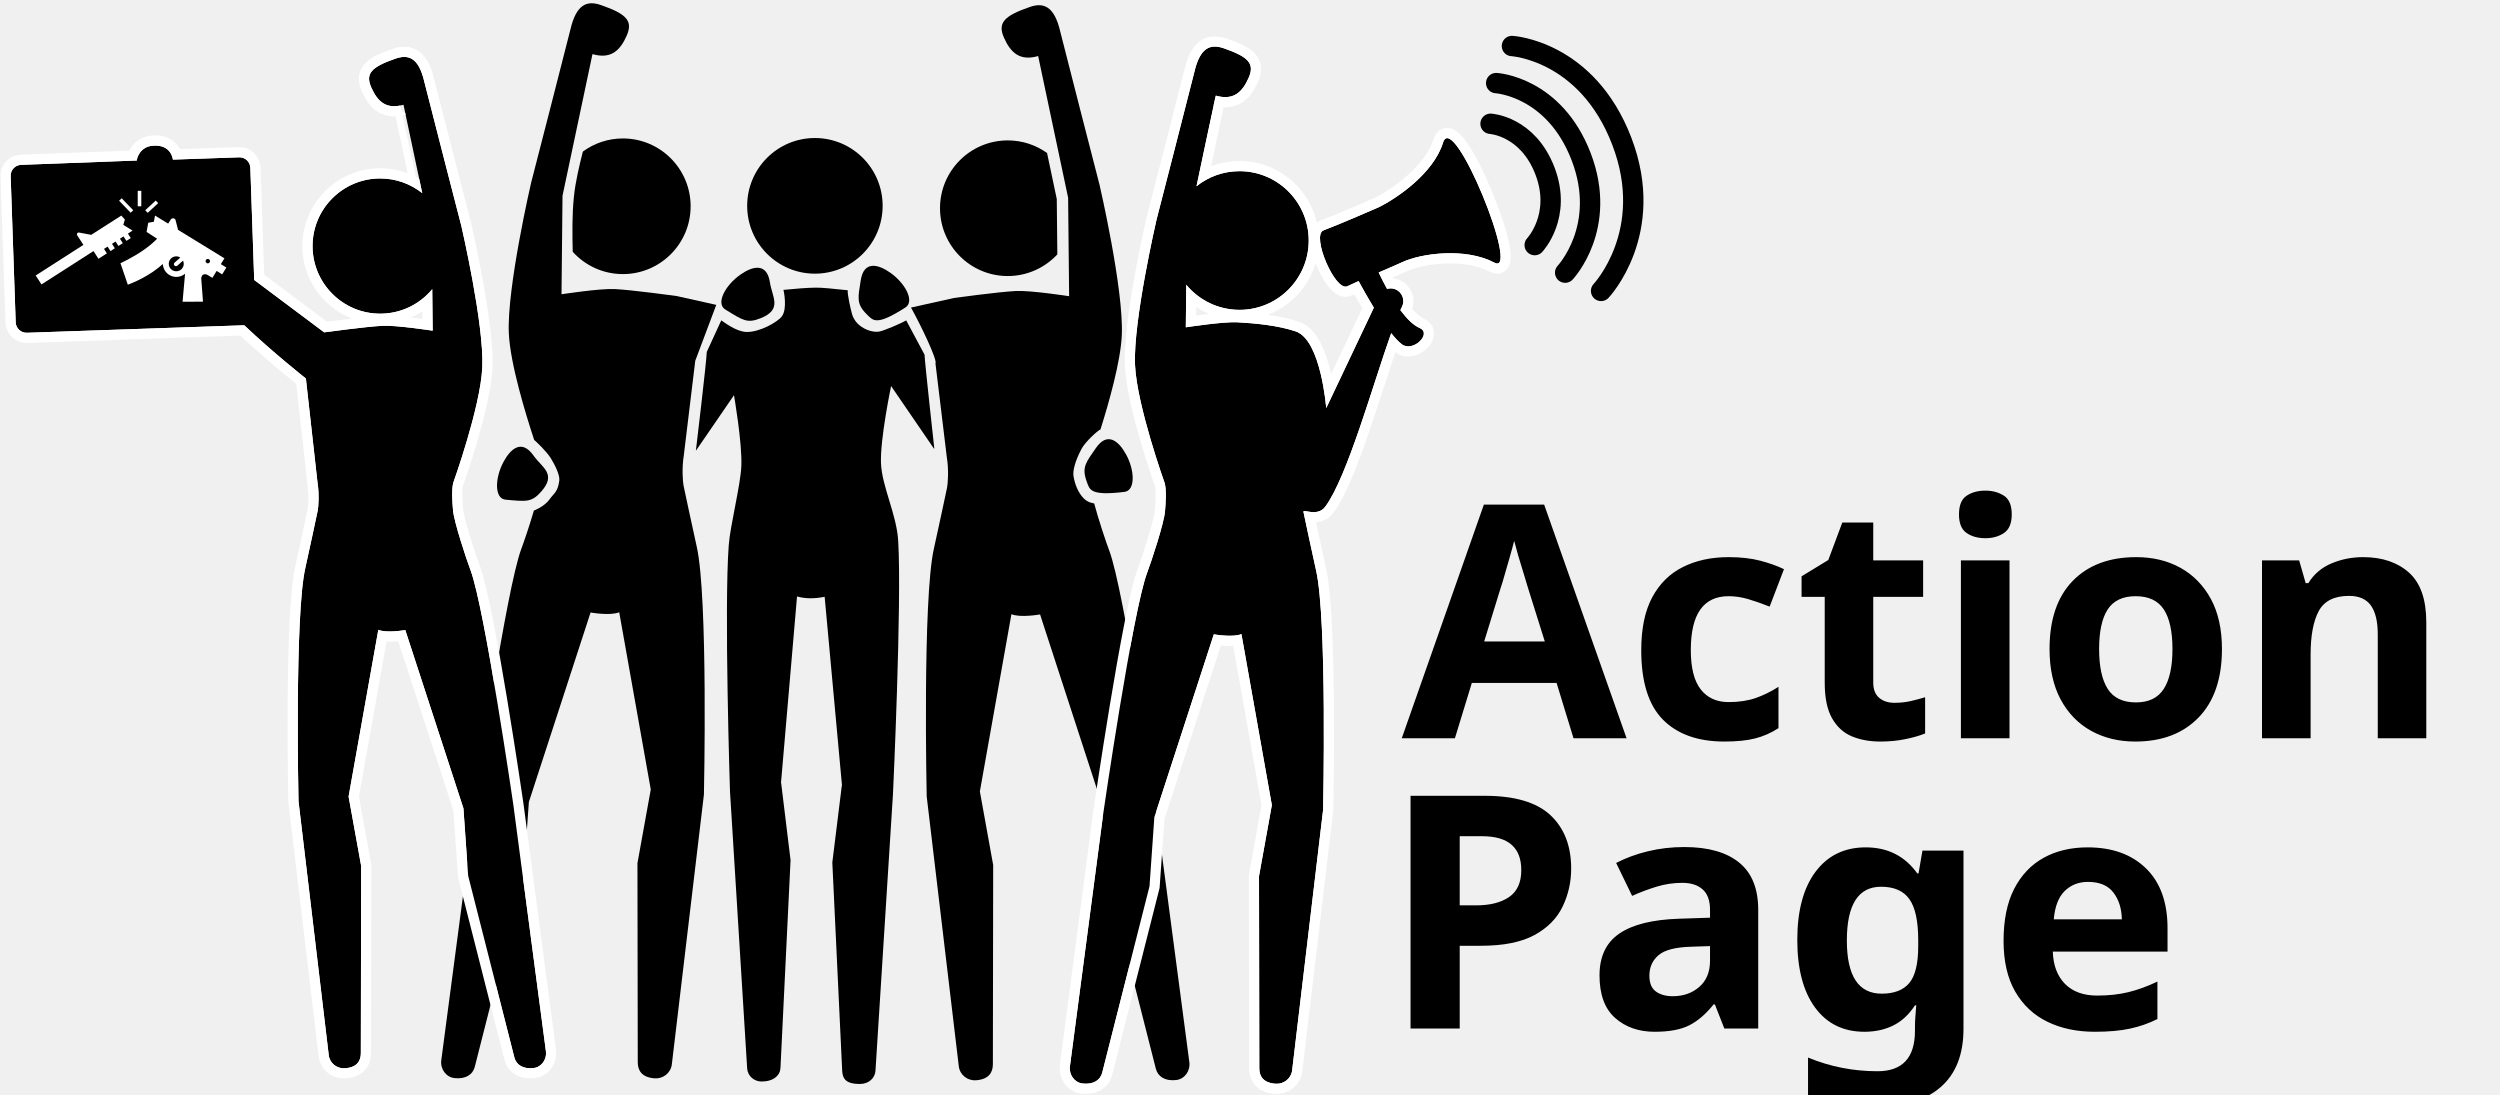
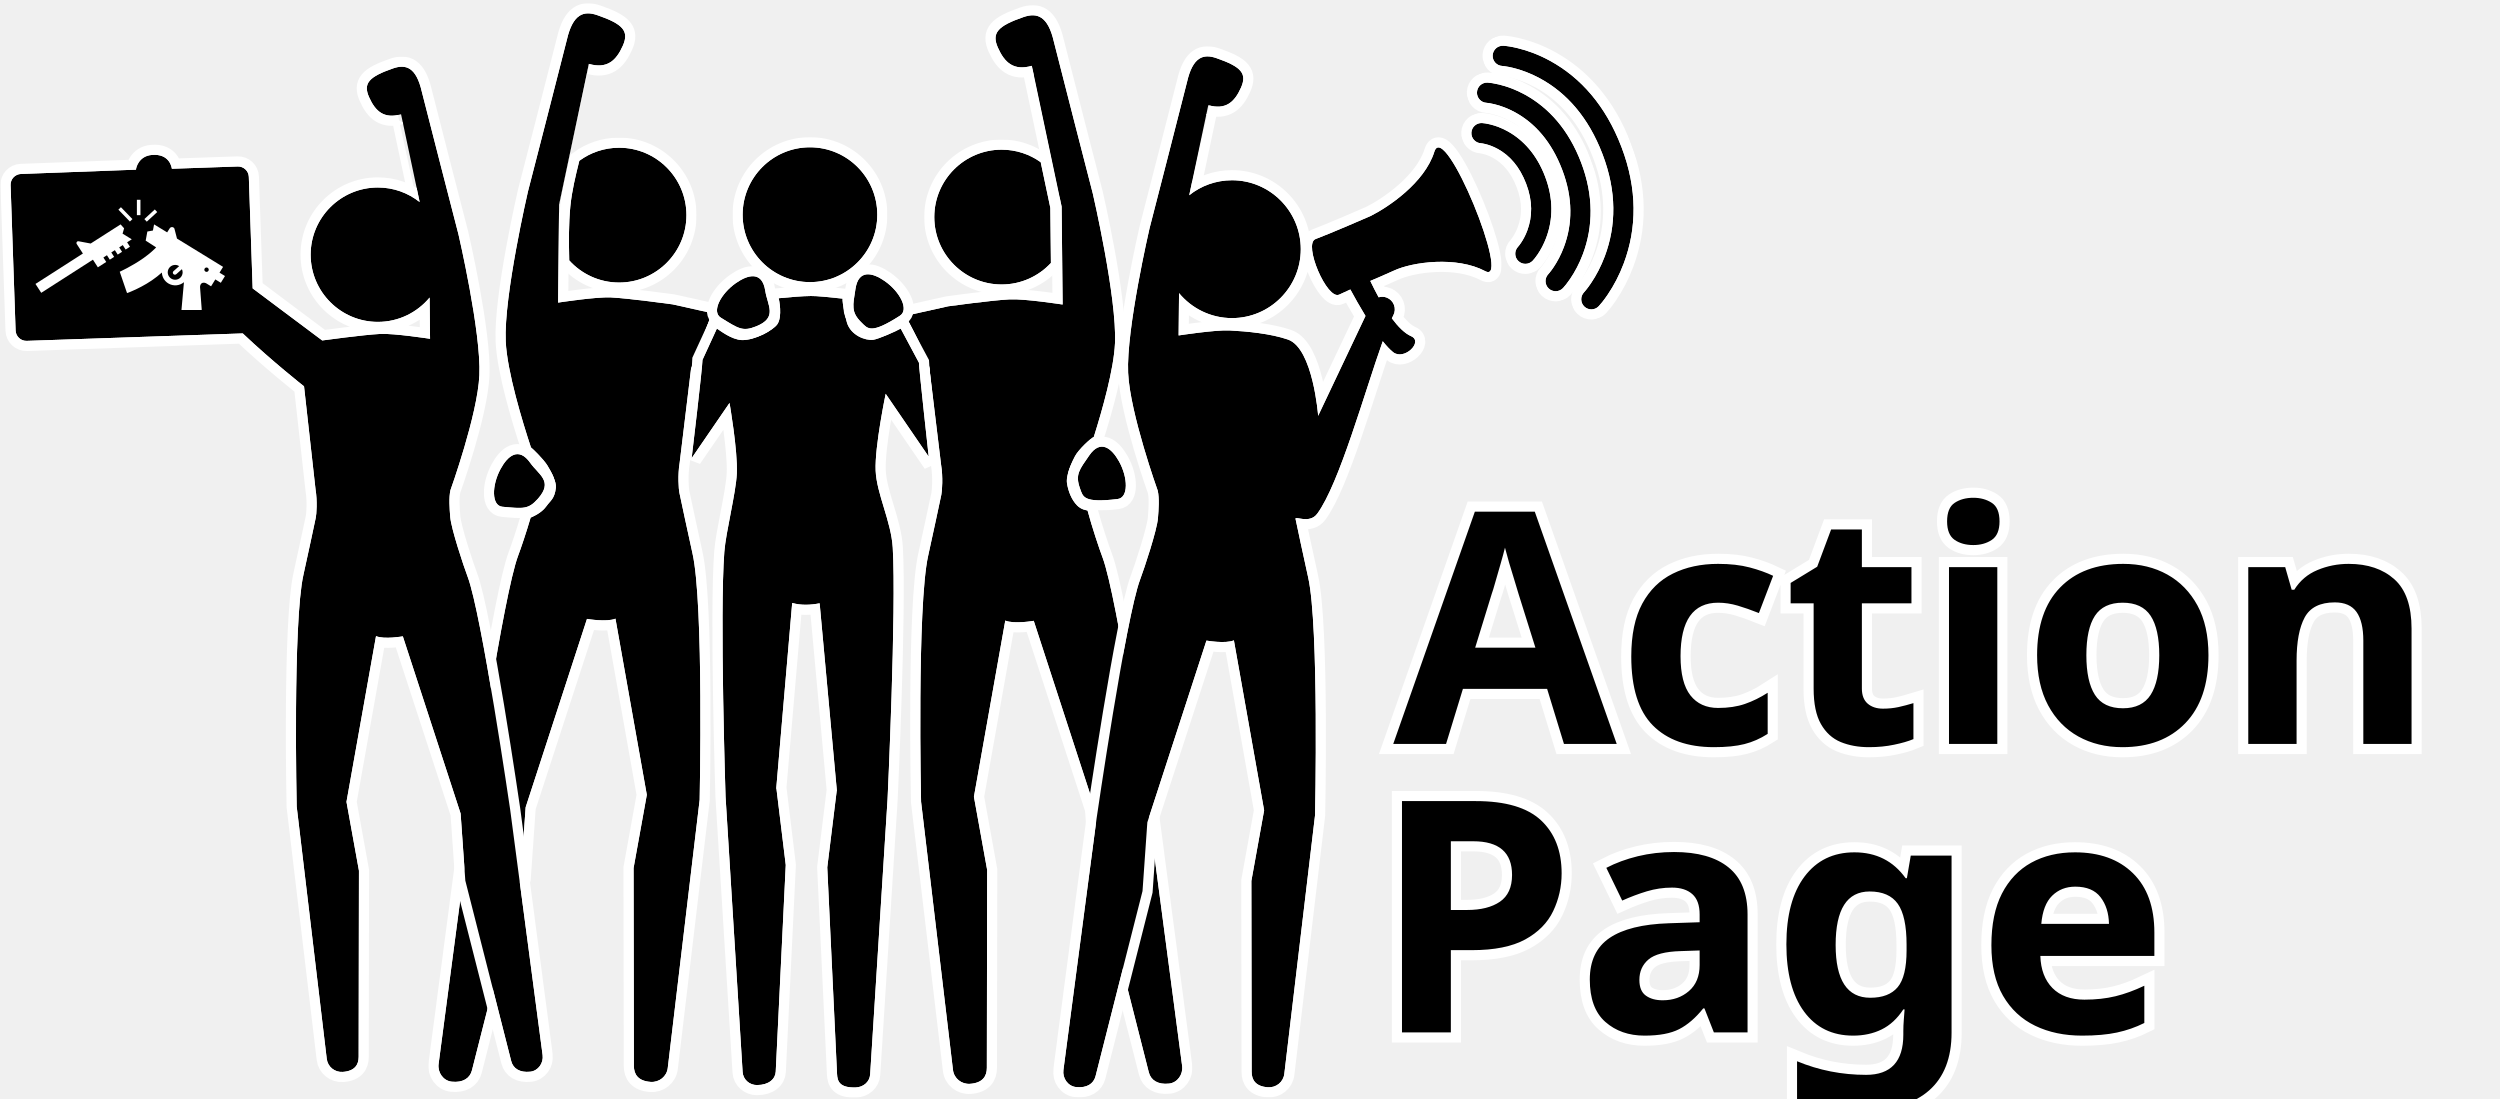
- <svg xmlns="http://www.w3.org/2000/svg" xmlns:xlink="http://www.w3.org/1999/xlink" width="491px" height="215px" viewBox="0 0 491 215" version="1.1">
+ <svg xmlns="http://www.w3.org/2000/svg" xmlns:xlink="http://www.w3.org/1999/xlink" width="494px" height="217px" viewBox="0 0 494 217" version="1.1">
  <defs>
-     <path d="M81.453,27.527 C79.846,19.925 77.779,10.167 77.775,10.169 C74.41,11.139 72.693,9.581 71.457,6.791 C70.256,4.087 71.374,2.776 76.217,1.104 C78.74,0.236 80.762,0.878 81.873,5.692 C82.194,7.083 89.12,33.909 89.12,33.909 C89.12,33.909 93.633,53.318 93.249,61.75 C92.897,69.551 87.531,84.467 87.531,84.467 C87.205,85.937 87.353,88.065 87.499,89.8 C87.688,92.06 90.078,99.307 90.931,101.558 C93.698,108.858 99.34,147.604 99.34,147.604 L105.746,196.073 C105.959,197.653 104.879,199.197 103.295,199.365 C101.237,199.583 99.917,198.728 99.542,197.255 C97.352,188.646 90.473,161.595 90.473,161.595 L89.544,148.354 L78.127,113.338 C78.127,113.338 74.466,113.989 72.828,113.293 L66.991,146.04 L69.455,159.647 C69.455,159.647 69.41,187.558 69.397,196.443 C69.394,197.962 68.645,199.235 66.275,199.405 C64.686,199.52 63.274,198.398 63.092,196.813 L57.154,146.962 C57.154,146.962 56.364,110.544 58.487,101.167 C59.452,96.898 60.466,91.972 60.924,89.887 C61.066,89.243 61.259,86.595 60.882,84.341 L58.604,63.936 C58.604,63.936 52.185,58.882 46.5,53.48 L3.813,54.952 C2.637,54.993 1.65,54.072 1.609,52.896 C1.405,46.938 0.824,30.132 0.619,24.171 C0.579,22.995 1.499,22.01 2.675,21.97 L25.403,21.121 C25.379,20.778 25.935,18.471 28.456,18.219 C32.197,17.849 32.486,20.942 32.486,20.942 L45.49,20.493 C46.666,20.452 47.654,21.373 47.694,22.549 L48.453,44.581 L62.199,54.869 C62.199,54.869 70.332,53.747 73.661,53.581 C76.403,53.444 83.504,54.541 83.504,54.541 L83.421,46.388 C80.984,49.328 77.306,51.202 73.192,51.202 C65.864,51.202 59.912,45.25 59.912,37.922 C59.912,30.592 65.864,24.643 73.192,24.643 C76.314,24.643 79.184,25.722 81.453,27.527 Z" id="path-1" />
-     <mask id="mask-2" maskContentUnits="userSpaceOnUse" maskUnits="objectBoundingBox" x="-2" y="-2" width="109.154" height="202.637">
-       <rect x="-1.382" y="-1.223" width="109.154" height="202.637" fill="white" />
+     <path d="M28.472,29.771 C30.675,28.15 33.395,27.191 36.337,27.191 C43.679,27.191 49.64,33.161 49.64,40.512 C49.64,47.865 43.679,53.832 36.337,53.832 C32.43,53.832 28.914,52.142 26.48,49.453 C26.408,45.86 26.346,42.267 26.708,38.699 C27.014,35.68 27.737,32.725 28.472,29.771 L28.472,29.771 Z" id="path-1" />
+     <mask id="mask-2" maskContentUnits="userSpaceOnUse" maskUnits="objectBoundingBox" x="-2" y="-2" width="27.215" height="30.641">
+       <rect x="24.425" y="25.191" width="27.215" height="30.641" fill="white" />
      <use xlink:href="#path-1" fill="black" />
    </mask>
-     <path d="M60.002,28.246 C58.358,20.45 56.245,10.443 56.238,10.445 C52.798,11.439 51.041,9.84 49.774,6.981 C48.547,4.207 49.689,2.863 54.647,1.149 C57.226,0.255 59.297,0.914 60.434,5.851 C60.762,7.28 67.847,34.79 67.847,34.79 C67.847,34.79 72.465,54.694 72.075,63.342 C71.712,71.342 66.221,86.639 66.221,86.639 C65.888,88.147 66.042,90.329 66.189,92.108 C66.382,94.426 68.828,101.86 69.7,104.166 C72.534,111.653 78.308,151.389 78.308,151.389 L84.862,201.096 C85.078,202.719 83.976,204.3 82.352,204.473 C80.246,204.696 78.896,203.821 78.512,202.311 C76.271,193.48 69.232,165.74 69.232,165.74 L68.281,152.16 L56.601,116.248 C56.601,116.248 52.853,116.917 51.177,116.202 L45.204,149.787 L47.725,163.742 C47.725,163.742 47.681,192.363 47.668,201.476 C47.665,203.034 46.898,204.341 44.473,204.514 C42.845,204.631 41.401,203.483 41.214,201.858 L35.138,150.731 C35.138,150.731 34.332,113.382 36.502,103.766 C37.49,99.39 38.53,94.336 38.996,92.2 C39.141,91.539 36.261,93.272 34.711,91.178 C30.363,85.302 25.33,67.084 21.763,57.097 C21.049,57.995 20.355,58.741 19.719,59.252 C17.551,60.985 13.663,57.185 16.153,56.101 C17.443,55.539 18.748,54.213 19.965,52.568 C19.862,52.351 19.763,52.149 19.664,51.96 C19.338,51.332 19.292,50.595 19.538,49.932 C19.783,49.267 20.3,48.74 20.957,48.48 L20.959,48.478 C21.492,48.266 22.059,48.257 22.574,48.415 C23.187,47.297 23.745,46.187 24.225,45.182 C22.452,44.436 19.604,43.163 19.604,43.163 C15.893,41.409 7.157,40.242 1.496,43.253 C-3.767,46.052 9.543,13.133 11.571,19.661 C13.477,25.797 20.73,30.647 24.213,32.371 C24.213,32.371 32.316,35.904 35.039,36.903 C37.554,37.823 32.752,49.069 30.354,47.875 C29.84,47.619 29.066,47.267 28.163,46.869 C27.353,48.372 26.308,50.243 25.173,52.096 L34.527,71.832 C34.527,71.832 35.528,58.49 40.493,56.764 C43.86,55.592 48.625,55.136 52.029,54.964 C54.835,54.823 62.101,55.951 62.101,55.951 L62.016,47.589 C59.522,50.602 55.758,52.524 51.551,52.524 C44.051,52.524 37.963,46.422 37.963,38.905 C37.963,31.39 44.051,25.286 51.551,25.286 C54.743,25.286 57.683,26.393 60.002,28.246 Z" id="path-3" />
-     <mask id="mask-4" maskContentUnits="userSpaceOnUse" maskUnits="objectBoundingBox" x="-2" y="-2" width="88.615" height="207.711">
+     <path d="M121.661,49.962 C119.231,52.578 115.764,54.215 111.919,54.215 C104.578,54.215 98.617,48.245 98.617,40.894 C98.617,33.543 104.578,27.574 111.919,27.574 C114.797,27.574 117.463,28.49 119.642,30.049 L121.549,39.081 L121.661,49.962 Z" id="path-3" />
+     <mask id="mask-4" maskContentUnits="userSpaceOnUse" maskUnits="objectBoundingBox" x="-2" y="-2" width="27.044" height="30.641">
+       <rect x="96.617" y="25.574" width="27.044" height="30.641" fill="white" />
+       <use xlink:href="#path-3" fill="black" />
+     </mask>
+     <path d="M18.913,86.407 C17.241,81.343 14.204,71.434 13.934,65.456 C13.528,56.493 18.319,35.861 18.319,35.861 C18.319,35.861 25.669,7.345 26.011,5.865 C27.19,0.747 29.338,0.065 32.015,0.991 C37.157,2.768 38.342,4.161 37.07,7.034 C35.755,9.998 33.933,11.657 30.363,10.625 C30.351,10.622 24.477,38.453 24.477,38.453 L24.281,57.794 C24.281,57.794 31.818,56.625 34.73,56.772 C38.262,56.949 46.896,58.141 46.896,58.141 L54.675,59.876 L50.549,70.855 L48.296,89.47 C47.894,91.867 48.099,94.681 48.249,95.368 C48.736,97.581 49.812,102.82 50.837,107.356 C53.089,117.323 52.252,156.037 52.252,156.037 L45.949,209.03 C45.755,210.714 44.257,211.905 42.569,211.785 C40.053,211.604 39.258,210.249 39.256,208.635 C39.24,199.189 39.195,169.52 39.195,169.52 L41.81,155.057 L35.614,120.247 C33.875,120.987 29.988,120.294 29.988,120.294 L17.868,157.517 L16.881,171.593 C16.881,171.593 9.578,200.347 7.254,209.5 C6.857,211.065 5.454,211.973 3.271,211.74 C1.587,211.561 0.444,209.922 0.667,208.241 L7.468,156.719 C7.468,156.719 13.456,115.532 16.395,107.772 C16.924,106.377 18.007,103.177 18.857,100.275 C18.902,100.26 20.945,99.488 21.959,98.037 C22.762,96.89 23.584,96.629 23.852,94.326 C23.968,93.313 22.992,91.301 22.173,89.984 C21.349,88.665 19.208,86.619 18.913,86.407 L18.913,86.407 Z" id="path-5" />
+     <mask id="mask-6" maskContentUnits="userSpaceOnUse" maskUnits="objectBoundingBox" x="-2" y="-2" width="58.035" height="215.152">
+       <rect x="-1.36" y="-1.359" width="58.035" height="215.152" fill="white" />
+       <use xlink:href="#path-5" fill="black" />
+     </mask>
+     <path d="M128.897,98.871 C129.768,102.122 131.221,106.464 131.862,108.154 C134.8,115.914 140.788,157.101 140.788,157.101 L147.589,208.623 C147.812,210.302 146.669,211.944 144.986,212.122 C142.802,212.355 141.4,211.447 141.003,209.88 C138.678,200.727 131.375,171.975 131.375,171.975 L130.388,157.899 L118.269,120.676 C118.269,120.676 114.382,121.367 112.643,120.627 L106.447,155.438 L109.061,169.903 C109.061,169.903 109.017,199.571 109.001,209.015 C108.999,210.631 108.204,211.986 105.688,212.165 C104,212.286 102.502,211.096 102.307,209.41 L96.004,156.419 C96.004,156.419 95.167,117.705 97.42,107.738 C98.445,103.202 99.521,97.963 100.008,95.748 C100.157,95.064 100.363,92.247 99.961,89.852 L97.726,71.39 C98.159,70.717 94.703,63.585 92.917,60.405 L101.361,58.523 C101.361,58.523 109.995,57.331 113.527,57.155 C116.438,57.007 123.976,58.174 123.976,58.174 L123.779,38.835 C123.779,38.835 117.905,11.005 117.894,11.007 C114.324,12.037 112.502,10.381 111.187,7.416 C109.914,4.541 111.1,3.148 116.242,1.373 C118.919,0.447 121.067,1.129 122.246,6.247 C122.587,7.727 129.937,36.244 129.937,36.244 C129.937,36.244 134.729,56.873 134.322,65.838 C134.092,70.958 131.831,78.962 130.134,84.337 C129.542,84.578 127.122,86.812 126.419,88.142 C125.05,90.731 124.699,92.537 124.831,93.441 C125.068,95.066 125.758,96.79 126.841,97.879 C127.685,98.728 128.609,98.802 128.897,98.871 L128.897,98.871 Z" id="path-7" />
+     <mask id="mask-8" maskContentUnits="userSpaceOnUse" maskUnits="objectBoundingBox" x="-2" y="-2" width="58.7" height="215.15">
+       <rect x="90.917" y="-0.977" width="58.7" height="215.15" fill="white" />
+       <use xlink:href="#path-7" fill="black" />
+     </mask>
+     <path d="M57.128,107.038 C57.425,103.139 59.428,95.377 59.598,91.54 C59.794,87.035 58.155,77.616 58.155,77.616 L50.669,88.533 C50.669,88.533 52.819,70.535 52.808,69.118 C53.866,66.8 54.862,64.633 55.657,62.918 C56.191,63.251 58.548,65.136 60.598,65.199 C63.137,65.273 66.754,63.26 67.582,62.098 C68.669,60.566 67.921,57.105 67.87,56.929 C70.248,56.696 72.525,56.513 74.229,56.491 C75.374,56.475 77.81,56.716 80.494,57.007 C80.396,57.794 81.11,60.935 81.36,61.756 C82.106,64.213 84.926,65.353 86.582,65.136 C87.52,65.011 91.11,63.453 91.979,62.925 C92.977,64.776 94.245,67.151 95.58,69.659 C95.614,71.059 97.498,88.086 97.498,88.086 L97.431,88.117 L89.012,75.819 C89.012,75.819 86.824,86.244 87.027,91.004 C87.223,95.587 90.097,101.031 90.407,106.216 C91.135,118.438 89.382,155.914 89.382,155.914 L85.944,210.291 C85.85,211.785 84.586,212.833 83.093,212.88 C79.891,212.979 79.467,211.648 79.4,210.211 C78.96,200.93 77.468,169.389 77.468,169.389 L79.331,154.288 L79.369,154.288 L75.961,117.213 C74.164,117.564 72.309,117.651 70.536,117.144 L67.383,153.826 L67.423,153.823 L69.265,168.928 C69.265,168.928 67.736,200.465 67.285,209.748 C67.216,211.183 65.95,212.4 63.59,212.411 C62.094,212.417 60.833,211.313 60.741,209.82 L57.37,155.438 C57.37,155.438 56.195,119.259 57.128,107.038 L57.128,107.038 Z" id="path-9" />
+     <mask id="mask-10" maskContentUnits="userSpaceOnUse" maskUnits="objectBoundingBox" x="-2" y="-2" width="50.829" height="160.396">
+       <rect x="48.669" y="54.49" width="50.829" height="160.396" fill="white" />
+       <use xlink:href="#path-9" fill="black" />
+     </mask>
+     <path d="M65.215,55.471 C65.653,58.357 67.723,60.763 63.4,62.494 C60.745,63.556 59.939,62.943 56.427,60.768 C54.556,59.607 56.414,56.037 59.424,53.931 C61.842,52.236 64.619,51.552 65.215,55.471 Z" id="path-11" />
+     <mask id="mask-12" maskContentUnits="userSpaceOnUse" maskUnits="objectBoundingBox" x="-2" y="-2" width="14.418" height="14.419">
+       <rect x="53.676" y="50.583" width="14.418" height="14.419" fill="white" />
+       <use xlink:href="#path-11" fill="black" />
+     </mask>
+     <path d="M18.775,89.461 C20.456,91.847 23.383,93.069 20.291,96.553 C18.391,98.692 17.397,98.507 13.285,98.136 C11.092,97.937 11.157,93.912 12.907,90.679 C14.312,88.079 16.491,86.224 18.775,89.461 L18.775,89.461 Z" id="path-13" />
+     <mask id="mask-14" maskContentUnits="userSpaceOnUse" maskUnits="objectBoundingBox" x="-2" y="-2" width="14.033" height="14.628">
+       <rect x="9.615" y="85.738" width="14.033" height="14.628" fill="white" />
+       <use xlink:href="#path-13" fill="black" />
+     </mask>
+     <path d="M84.247,61.745 C82.106,59.654 82.539,58.393 83.041,55.089 C83.637,51.172 86.415,51.854 88.833,53.548 C91.843,55.657 93.68,59.196 91.829,60.385 C86.062,64.088 85.491,62.959 84.247,61.745 Z" id="path-15" />
+     <mask id="mask-16" maskContentUnits="userSpaceOnUse" maskUnits="objectBoundingBox" x="-2" y="-2" width="13.941" height="14.708">
+       <rect x="80.631" y="50.202" width="13.941" height="14.708" fill="white" />
+       <use xlink:href="#path-15" fill="black" />
+     </mask>
+     <path d="M127.417,94.534 C126.396,91.719 127.334,90.771 129.221,88.014 C131.458,84.746 133.661,86.57 135.104,89.148 C136.899,92.356 137.017,96.345 134.836,96.609 C128.035,97.434 128.01,96.168 127.417,94.534 L127.417,94.534 Z" id="path-17" />
+     <mask id="mask-18" maskContentUnits="userSpaceOnUse" maskUnits="objectBoundingBox" x="-2" y="-2" width="13.464" height="14.612">
+       <rect x="124.998" y="84.256" width="13.464" height="14.612" fill="white" />
+       <use xlink:href="#path-17" fill="black" />
+     </mask>
+     <ellipse id="path-19" cx="74.048" cy="40.427" rx="13.303" ry="13.321" />
+     <mask id="mask-20" maskContentUnits="userSpaceOnUse" maskUnits="objectBoundingBox" x="-2" y="-2" width="30.605" height="30.641">
+       <rect x="58.745" y="25.106" width="30.605" height="30.641" fill="white" />
+       <use xlink:href="#path-19" fill="black" />
+     </mask>
+     <path d="M81.453,27.527 C79.846,19.925 77.779,10.167 77.775,10.169 C74.41,11.139 72.693,9.581 71.457,6.791 C70.256,4.087 71.374,2.776 76.217,1.104 C78.74,0.236 80.762,0.878 81.873,5.692 C82.194,7.083 89.12,33.909 89.12,33.909 C89.12,33.909 93.633,53.318 93.249,61.75 C92.897,69.551 87.531,84.467 87.531,84.467 C87.205,85.937 87.353,88.065 87.499,89.8 C87.688,92.06 90.078,99.307 90.931,101.558 C93.698,108.858 99.34,147.604 99.34,147.604 L105.746,196.073 C105.959,197.653 104.879,199.197 103.295,199.365 C101.237,199.583 99.917,198.728 99.542,197.255 C97.352,188.646 90.473,161.595 90.473,161.595 L89.544,148.354 L78.127,113.338 C78.127,113.338 74.466,113.989 72.828,113.293 L66.991,146.04 L69.455,159.647 C69.455,159.647 69.41,187.558 69.397,196.443 C69.394,197.962 68.645,199.235 66.275,199.405 C64.686,199.52 63.274,198.398 63.092,196.813 L57.154,146.962 C57.154,146.962 56.364,110.544 58.487,101.167 C59.452,96.898 60.466,91.972 60.924,89.887 C61.066,89.243 61.259,86.595 60.882,84.341 L58.604,63.936 C58.604,63.936 52.185,58.882 46.5,53.48 L3.813,54.952 C2.637,54.993 1.65,54.072 1.609,52.896 C1.405,46.938 0.824,30.132 0.619,24.171 C0.579,22.995 1.499,22.01 2.675,21.97 L25.403,21.121 C25.379,20.778 25.935,18.471 28.456,18.219 C32.197,17.849 32.486,20.942 32.486,20.942 L45.49,20.493 C46.666,20.452 47.654,21.373 47.694,22.549 L48.453,44.581 L62.199,54.869 C62.199,54.869 70.332,53.747 73.661,53.581 C76.403,53.444 83.504,54.541 83.504,54.541 L83.421,46.388 C80.984,49.328 77.306,51.202 73.192,51.202 C65.864,51.202 59.912,45.25 59.912,37.922 C59.912,30.592 65.864,24.643 73.192,24.643 C76.314,24.643 79.184,25.722 81.453,27.527 Z" id="path-21" />
+     <mask id="mask-22" maskContentUnits="userSpaceOnUse" maskUnits="objectBoundingBox" x="-2" y="-2" width="109.154" height="202.637">
+       <rect x="-1.382" y="-1.223" width="109.154" height="202.637" fill="white" />
+       <use xlink:href="#path-21" fill="black" />
+     </mask>
+     <path d="M60.002,28.246 C58.358,20.45 56.245,10.443 56.238,10.445 C52.798,11.439 51.041,9.84 49.774,6.981 C48.547,4.207 49.689,2.863 54.647,1.149 C57.226,0.255 59.297,0.914 60.434,5.851 C60.762,7.28 67.847,34.79 67.847,34.79 C67.847,34.79 72.465,54.694 72.075,63.342 C71.712,71.342 66.221,86.639 66.221,86.639 C65.888,88.147 66.042,90.329 66.189,92.108 C66.382,94.426 68.828,101.86 69.7,104.166 C72.534,111.653 78.308,151.389 78.308,151.389 L84.862,201.096 C85.078,202.719 83.976,204.3 82.352,204.473 C80.246,204.696 78.896,203.821 78.512,202.311 C76.271,193.48 69.232,165.74 69.232,165.74 L68.281,152.16 L56.601,116.248 C56.601,116.248 52.853,116.917 51.177,116.202 L45.204,149.787 L47.725,163.742 C47.725,163.742 47.681,192.363 47.668,201.476 C47.665,203.034 46.898,204.341 44.473,204.514 C42.845,204.631 41.401,203.483 41.214,201.858 L35.138,150.731 C35.138,150.731 34.332,113.382 36.502,103.766 C37.49,99.39 38.53,94.336 38.996,92.2 C39.141,91.539 36.261,93.272 34.711,91.178 C30.363,85.302 25.33,67.084 21.763,57.097 C21.049,57.995 20.355,58.741 19.719,59.252 C17.551,60.985 13.663,57.185 16.153,56.101 C17.443,55.539 18.748,54.213 19.965,52.568 C19.862,52.351 19.763,52.149 19.664,51.96 C19.338,51.332 19.292,50.595 19.538,49.932 C19.783,49.267 20.3,48.74 20.957,48.48 L20.959,48.478 C21.492,48.266 22.059,48.257 22.574,48.415 C23.187,47.297 23.745,46.187 24.225,45.182 C22.452,44.436 19.604,43.163 19.604,43.163 C15.893,41.409 7.157,40.242 1.496,43.253 C-3.767,46.052 9.543,13.133 11.571,19.661 C13.477,25.797 20.73,30.647 24.213,32.371 C24.213,32.371 32.316,35.904 35.039,36.903 C37.554,37.823 32.752,49.069 30.354,47.875 C29.84,47.619 29.066,47.267 28.163,46.869 C27.353,48.372 26.308,50.243 25.173,52.096 L34.527,71.832 C34.527,71.832 35.528,58.49 40.493,56.764 C43.86,55.592 48.625,55.136 52.029,54.964 C54.835,54.823 62.101,55.951 62.101,55.951 L62.016,47.589 C59.522,50.602 55.758,52.524 51.551,52.524 C44.051,52.524 37.963,46.422 37.963,38.905 C37.963,31.39 44.051,25.286 51.551,25.286 C54.743,25.286 57.683,26.393 60.002,28.246 Z" id="path-23" />
+     <mask id="mask-24" maskContentUnits="userSpaceOnUse" maskUnits="objectBoundingBox" x="-2" y="-2" width="88.615" height="207.711">
      <rect x="-1.726" y="-1.189" width="88.615" height="207.711" fill="white" />
-       <use xlink:href="#path-3" fill="black" />
+       <use xlink:href="#path-23" fill="black" />
+     </mask>
+     <path d="M1.529,16.833 C1.637,16.879 1.907,17.022 2.284,17.273 C2.95,17.716 3.623,18.29 4.254,19.008 C6.035,21.035 7.132,23.767 7.192,27.389 C7.254,31.07 6.136,33.951 4.235,36.179 C3.591,36.933 2.902,37.555 2.219,38.048 C1.828,38.331 1.545,38.5 1.423,38.561 C0.435,39.054 0.034,40.255 0.528,41.244 C1.021,42.232 2.222,42.633 3.21,42.139 C3.519,41.985 3.988,41.706 4.564,41.289 C5.493,40.617 6.416,39.784 7.277,38.775 C9.79,35.831 11.27,32.016 11.192,27.322 C11.115,22.732 9.654,19.094 7.258,16.368 C6.384,15.374 5.445,14.572 4.499,13.942 C3.909,13.55 3.427,13.294 3.105,13.156 C2.09,12.721 0.914,13.192 0.479,14.207 C0.044,15.222 0.514,16.398 1.529,16.833 Z" id="path-25" />
+     <mask id="mask-26" maskContentUnits="userSpaceOnUse" maskUnits="objectBoundingBox" x="-2" y="-2" width="14.878" height="33.356">
+       <rect x="-1.684" y="10.994" width="14.878" height="33.356" fill="white" />
+       <use xlink:href="#path-25" fill="black" />
+     </mask>
+     <path d="M5.3,9.702 C5.529,9.8 6.01,10.055 6.659,10.487 C7.778,11.231 8.905,12.193 9.959,13.392 C12.915,16.755 14.731,21.279 14.83,27.21 C14.931,33.248 13.083,38.011 9.939,41.694 C8.872,42.944 7.73,43.975 6.594,44.796 C6.203,45.08 5.843,45.315 5.526,45.504 C5.349,45.609 5.235,45.671 5.194,45.692 C4.206,46.185 3.805,47.387 4.298,48.375 C4.792,49.363 5.993,49.764 6.981,49.27 C7.41,49.056 8.091,48.651 8.939,48.037 C10.322,47.037 11.698,45.794 12.982,44.291 C16.737,39.891 18.947,34.194 18.829,27.144 C18.714,20.244 16.534,14.814 12.963,10.751 C11.666,9.276 10.274,8.087 8.874,7.156 C8.012,6.583 7.318,6.215 6.875,6.025 C5.86,5.59 4.684,6.06 4.249,7.076 C3.814,8.091 4.284,9.267 5.3,9.702 Z" id="path-27" />
+     <mask id="mask-28" maskContentUnits="userSpaceOnUse" maskUnits="objectBoundingBox" x="-2" y="-2" width="18.747" height="47.619">
+       <rect x="2.087" y="3.863" width="18.747" height="47.619" fill="white" />
+       <use xlink:href="#path-27" fill="black" />
+     </mask>
+     <path d="M10.704,3.918 C10.763,3.943 10.917,4.016 11.152,4.141 C11.569,4.362 12.041,4.641 12.553,4.982 C14.04,5.971 15.534,7.247 16.931,8.837 C20.84,13.284 23.24,19.261 23.37,27.066 C23.503,35.014 21.063,41.304 16.912,46.167 C15.502,47.819 13.992,49.182 12.488,50.27 C11.968,50.646 11.489,50.96 11.065,51.213 C10.823,51.356 10.663,51.443 10.598,51.476 C9.61,51.97 9.209,53.171 9.702,54.159 C10.196,55.147 11.397,55.548 12.385,55.055 C12.912,54.791 13.764,54.284 14.833,53.511 C16.583,52.245 18.328,50.67 19.955,48.764 C24.717,43.185 27.52,35.96 27.37,26.999 C27.223,18.226 24.46,11.343 19.936,6.196 C18.296,4.33 16.536,2.827 14.768,1.651 C13.686,0.931 12.82,0.473 12.279,0.241 C11.264,-0.194 10.088,0.276 9.653,1.291 C9.218,2.307 9.688,3.482 10.704,3.918 Z" id="path-29" />
+     <mask id="mask-30" maskContentUnits="userSpaceOnUse" maskUnits="objectBoundingBox" x="-2" y="-2" width="21.885" height="59.187">
+       <rect x="7.491" y="-1.921" width="21.885" height="59.187" fill="white" />
+       <use xlink:href="#path-29" fill="black" />
    </mask>
  </defs>
  <g id="Page-1" stroke="none" stroke-width="1" fill="none" fill-rule="evenodd">
-     <g id="Group-3" transform="translate(1, 0)">
-       <g id="noun_905593_cc" transform="translate(85, 0)" fill="#000000">
+     <g id="Group-3" transform="translate(1, 2)">
+       <g id="noun_905593_cc" transform="translate(85, 0)">
        <g id="Group">
-           <path d="M28.472,29.771 C30.675,28.15 33.395,27.191 36.337,27.191 C43.679,27.191 49.64,33.161 49.64,40.512 C49.64,47.865 43.679,53.832 36.337,53.832 C32.43,53.832 28.914,52.142 26.48,49.453 C26.408,45.86 26.346,42.267 26.708,38.699 C27.014,35.68 27.737,32.725 28.472,29.771 L28.472,29.771 Z" id="Shape" />
-           <path d="M121.661,49.962 C119.231,52.578 115.764,54.215 111.919,54.215 C104.578,54.215 98.617,48.245 98.617,40.894 C98.617,33.543 104.578,27.574 111.919,27.574 C114.797,27.574 117.463,28.49 119.642,30.049 L121.549,39.081 L121.661,49.962 Z" id="Shape" />
-           <path d="M65.215,55.471 C65.653,58.357 67.723,60.763 63.4,62.494 C60.745,63.556 59.939,62.943 56.427,60.768 C54.556,59.607 56.414,56.037 59.424,53.931 C61.842,52.236 64.619,51.552 65.215,55.471 Z" id="Shape" />
-           <path d="M18.775,89.461 C20.456,91.847 23.383,93.069 20.291,96.553 C18.391,98.692 17.397,98.507 13.285,98.136 C11.092,97.937 11.157,93.912 12.907,90.679 C14.312,88.079 16.491,86.224 18.775,89.461 L18.775,89.461 Z" id="Shape" />
-           <path d="M18.913,86.407 C17.241,81.343 14.204,71.434 13.934,65.456 C13.528,56.493 18.319,35.861 18.319,35.861 C18.319,35.861 25.669,7.345 26.011,5.865 C27.19,0.747 29.338,0.065 32.015,0.991 C37.157,2.768 38.342,4.161 37.07,7.034 C35.755,9.998 33.933,11.657 30.363,10.625 C30.351,10.622 24.477,38.453 24.477,38.453 L24.281,57.794 C24.281,57.794 31.818,56.625 34.73,56.772 C38.262,56.949 46.896,58.141 46.896,58.141 L54.675,59.876 L50.549,70.855 L48.296,89.47 C47.894,91.867 48.099,94.681 48.249,95.368 C48.736,97.581 49.812,102.82 50.837,107.356 C53.089,117.323 52.252,156.037 52.252,156.037 L45.949,209.03 C45.755,210.714 44.257,211.905 42.569,211.785 C40.053,211.604 39.258,210.249 39.256,208.635 C39.24,199.189 39.195,169.52 39.195,169.52 L41.81,155.057 L35.614,120.247 C33.875,120.987 29.988,120.294 29.988,120.294 L17.868,157.517 L16.881,171.593 C16.881,171.593 9.578,200.347 7.254,209.5 C6.857,211.065 5.454,211.973 3.271,211.74 C1.587,211.561 0.444,209.922 0.667,208.241 L7.468,156.719 C7.468,156.719 13.456,115.532 16.395,107.772 C16.924,106.377 18.007,103.177 18.857,100.275 C18.902,100.26 20.945,99.488 21.959,98.037 C22.762,96.89 23.584,96.629 23.852,94.326 C23.968,93.313 22.992,91.301 22.173,89.984 C21.349,88.665 19.208,86.619 18.913,86.407 L18.913,86.407 Z" id="Shape" />
-           <path d="M84.247,61.745 C82.106,59.654 82.539,58.393 83.041,55.089 C83.637,51.172 86.415,51.854 88.833,53.548 C91.843,55.657 93.68,59.196 91.829,60.385 C86.062,64.088 85.491,62.959 84.247,61.745 Z" id="Shape" />
-           <path d="M127.417,94.534 C126.396,91.719 127.334,90.771 129.221,88.014 C131.458,84.746 133.661,86.57 135.104,89.148 C136.899,92.356 137.017,96.345 134.836,96.609 C128.035,97.434 128.01,96.168 127.417,94.534 L127.417,94.534 Z" id="Shape" />
-           <path d="M128.897,98.871 C129.768,102.122 131.221,106.464 131.862,108.154 C134.8,115.914 140.788,157.101 140.788,157.101 L147.589,208.623 C147.812,210.302 146.669,211.944 144.986,212.122 C142.802,212.355 141.4,211.447 141.003,209.88 C138.678,200.727 131.375,171.975 131.375,171.975 L130.388,157.899 L118.269,120.676 C118.269,120.676 114.382,121.367 112.643,120.627 L106.447,155.438 L109.061,169.903 C109.061,169.903 109.017,199.571 109.001,209.015 C108.999,210.631 108.204,211.986 105.688,212.165 C104,212.286 102.502,211.096 102.307,209.41 L96.004,156.419 C96.004,156.419 95.167,117.705 97.42,107.738 C98.445,103.202 99.521,97.963 100.008,95.748 C100.157,95.064 100.363,92.247 99.961,89.852 L97.726,71.39 C98.159,70.717 94.703,63.585 92.917,60.405 L101.361,58.523 C101.361,58.523 109.995,57.331 113.527,57.155 C116.438,57.007 123.976,58.174 123.976,58.174 L123.779,38.835 C123.779,38.835 117.905,11.005 117.894,11.007 C114.324,12.037 112.502,10.381 111.187,7.416 C109.914,4.541 111.1,3.148 116.242,1.373 C118.919,0.447 121.067,1.129 122.246,6.247 C122.587,7.727 129.937,36.244 129.937,36.244 C129.937,36.244 134.729,56.873 134.322,65.838 C134.092,70.958 131.831,78.962 130.134,84.337 C129.542,84.578 127.122,86.812 126.419,88.142 C125.05,90.731 124.699,92.537 124.831,93.441 C125.068,95.066 125.758,96.79 126.841,97.879 C127.685,98.728 128.609,98.802 128.897,98.871 L128.897,98.871 Z" id="Shape" />
-           <path d="M57.128,107.038 C57.425,103.139 59.428,95.377 59.598,91.54 C59.794,87.035 58.155,77.616 58.155,77.616 L50.669,88.533 C50.669,88.533 52.819,70.535 52.808,69.118 C53.866,66.8 54.862,64.633 55.657,62.918 C56.191,63.251 58.548,65.136 60.598,65.199 C63.137,65.273 66.754,63.26 67.582,62.098 C68.669,60.566 67.921,57.105 67.87,56.929 C70.248,56.696 72.525,56.513 74.229,56.491 C75.374,56.475 77.81,56.716 80.494,57.007 C80.396,57.794 81.11,60.935 81.36,61.756 C82.106,64.213 84.926,65.353 86.582,65.136 C87.52,65.011 91.11,63.453 91.979,62.925 C92.977,64.776 94.245,67.151 95.58,69.659 C95.614,71.059 97.498,88.086 97.498,88.086 L97.431,88.117 L89.012,75.819 C89.012,75.819 86.824,86.244 87.027,91.004 C87.223,95.587 90.097,101.031 90.407,106.216 C91.135,118.438 89.382,155.914 89.382,155.914 L85.944,210.291 C85.85,211.785 84.586,212.833 83.093,212.88 C79.891,212.979 79.467,211.648 79.4,210.211 C78.96,200.93 77.468,169.389 77.468,169.389 L79.331,154.288 L79.369,154.288 L75.961,117.213 C74.164,117.564 72.309,117.651 70.536,117.144 L67.383,153.826 L67.423,153.823 L69.265,168.928 C69.265,168.928 67.736,200.465 67.285,209.748 C67.216,211.183 65.95,212.4 63.59,212.411 C62.094,212.417 60.833,211.313 60.741,209.82 L57.37,155.438 C57.37,155.438 56.195,119.259 57.128,107.038 L57.128,107.038 Z" id="Shape" />
-           <ellipse id="Oval" cx="74.048" cy="40.427" rx="13.303" ry="13.321" />
+           <g id="Shape">
+             <use fill="#000000" fill-rule="evenodd" xlink:href="#path-1" />
+             <use stroke="#FFFFFF" mask="url(#mask-2)" stroke-width="4" xlink:href="#path-1" />
+           </g>
+           <g id="Shape">
+             <use fill="#000000" fill-rule="evenodd" xlink:href="#path-3" />
+             <use stroke="#FFFFFF" mask="url(#mask-4)" stroke-width="4" xlink:href="#path-3" />
+           </g>
+           <g id="Shape">
+             <use fill="#000000" fill-rule="evenodd" xlink:href="#path-5" />
+             <use stroke="#FFFFFF" mask="url(#mask-6)" stroke-width="4" xlink:href="#path-5" />
+           </g>
+           <g id="Shape">
+             <use fill="#000000" fill-rule="evenodd" xlink:href="#path-7" />
+             <use stroke="#FFFFFF" mask="url(#mask-8)" stroke-width="4" xlink:href="#path-7" />
+           </g>
+           <g id="Shape">
+             <use fill="#000000" fill-rule="evenodd" xlink:href="#path-9" />
+             <use stroke="#FFFFFF" mask="url(#mask-10)" stroke-width="4" xlink:href="#path-9" />
+           </g>
+           <g id="Shape">
+             <use fill="#000000" fill-rule="evenodd" xlink:href="#path-11" />
+             <use stroke="#FFFFFF" mask="url(#mask-12)" stroke-width="4" xlink:href="#path-11" />
+           </g>
+           <g id="Shape">
+             <use fill="#000000" fill-rule="evenodd" xlink:href="#path-13" />
+             <use stroke="#FFFFFF" mask="url(#mask-14)" stroke-width="4" xlink:href="#path-13" />
+           </g>
+           <g id="Shape">
+             <use fill="#000000" fill-rule="evenodd" xlink:href="#path-15" />
+             <use stroke="#FFFFFF" mask="url(#mask-16)" stroke-width="4" xlink:href="#path-15" />
+           </g>
+           <g id="Shape">
+             <use fill="#000000" fill-rule="evenodd" xlink:href="#path-17" />
+             <use stroke="#FFFFFF" mask="url(#mask-18)" stroke-width="4" xlink:href="#path-17" />
+           </g>
+           <g id="Oval">
+             <use fill="#000000" fill-rule="evenodd" xlink:href="#path-19" />
+             <use stroke="#FFFFFF" mask="url(#mask-20)" stroke-width="4" xlink:href="#path-19" />
+           </g>
        </g>
      </g>
      <g id="noun_905590_cc" transform="translate(0, 10)">
        <g id="Group">
          <g transform="translate(0.304645, 0.045455)" id="Shape">
            <g transform="translate(0.127462, 0.190522)">
              <g transform="translate(0.04076, 0.169111)">
                <g>
-                   <use fill="#000000" fill-rule="evenodd" xlink:href="#path-1" />
-                   <use stroke="#FFFFFF" mask="url(#mask-2)" stroke-width="4" xlink:href="#path-1" />
+                   <use fill="#000000" fill-rule="evenodd" xlink:href="#path-21" />
+                   <use stroke="#FFFFFF" mask="url(#mask-22)" stroke-width="4" xlink:href="#path-21" />
                </g>
              </g>
            </g>
          </g>
        </g>
      </g>
      <g id="noun_905599_cc" transform="translate(251.5, 111.5) scale(-1, 1) translate(-251.5, -111.5) translate(208, 8)">
        <g id="Group">
          <g transform="translate(0.656214, 0.072165)" id="Shape">
            <g transform="translate(0.349148, 0.260643)">
              <g>
-                 <use fill="#000000" fill-rule="evenodd" xlink:href="#path-3" />
-                 <use stroke="#FFFFFF" mask="url(#mask-4)" stroke-width="4" xlink:href="#path-3" />
+                 <use fill="#000000" fill-rule="evenodd" xlink:href="#path-23" />
+                 <use stroke="#FFFFFF" mask="url(#mask-24)" stroke-width="4" xlink:href="#path-23" />
              </g>
            </g>
          </g>
        </g>
      </g>
-       <text id="Action" font-family="UniSansHeavyCAPS, Uni Sans" font-size="64" font-weight="600" fill="#000000">
-         <tspan x="274.304" y="145">Action</tspan>
-       </text>
-       <text id="Page" font-family="UniSansHeavyCAPS, Uni Sans" font-size="64" font-weight="600" fill="#000000">
-         <tspan x="270.264" y="202">Page</tspan>
-       </text>
+       <g id="Group-4-Copy" transform="translate(270, 97)" stroke="#FFFFFF" font-weight="600" font-family="UniSansHeavyCAPS, Uni Sans" stroke-width="4" fill="#FFFFFF" font-size="64">
+         <text id="Action">
+           <tspan x="4.304" y="48">Action</tspan>
+         </text>
+         <text id="Page">
+           <tspan x="0.264" y="105">Page</tspan>
+         </text>
+       </g>
+       <g id="Group-4" transform="translate(270, 97)" font-size="64" font-family="UniSansHeavyCAPS, Uni Sans" fill="#000000" font-weight="600">
+         <text id="Action">
+           <tspan x="4.304" y="48">Action</tspan>
+         </text>
+         <text id="Page">
+           <tspan x="0.264" y="105">Page</tspan>
+         </text>
+       </g>
      <g id="Group" transform="translate(6, 37)" fill="#FFFFFF">
        <path d="M17.22,7.169 L17.523,6.117 L16.827,5.34 L10.919,9.121 L8.539,8.675 C8.397,8.644 8.25,8.702 8.169,8.82 C8.087,8.939 8.084,9.095 8.162,9.216 L9.381,11.096 L0.009,17.104 L1.146,18.862 L11.362,12.312 L12.337,13.824 L13.992,12.763 L13.429,11.885 L14.132,11.434 L14.696,12.313 L15.556,11.761 L14.993,10.883 L15.697,10.432 L16.26,11.31 L17.119,10.76 L16.556,9.881 L17.26,9.429 L17.823,10.308 L18.682,9.758 L18.119,8.879 L19.037,8.287 L17.22,7.169 Z" id="Shape" />
        <polygon id="Shape" points="18.665 4.777 16.391 2.428 16.895 1.943 19.169 4.294" />
        <polygon id="Shape" points="20.752 3.515 20.049 3.515 20.049 0.478 20.752 0.478" />
        <polygon id="Shape" points="22.003 4.803 21.525 4.29 23.59 2.389 24.068 2.902" />
        <path d="M36.376,14.878 L37.08,13.733 L27.972,8.143 L27.464,6.168 C27.38,5.994 27.208,5.881 27.014,5.871 C26.821,5.861 26.637,5.957 26.534,6.12 L26.031,6.916 L23.445,5.34 L23.219,6.551 L22.116,6.748 L21.786,8.552 L23.855,9.885 C23.588,10.165 22.696,11.057 21.349,12.005 C19.006,13.652 16.658,14.693 16.658,14.693 L18.102,18.916 C18.102,18.916 21.347,17.783 24.045,15.639 C24.391,15.365 24.699,15.104 24.985,14.851 C25.022,15.698 25.464,16.515 26.241,16.994 C27.242,17.611 28.49,17.477 29.346,16.763 L28.856,22.261 L32.867,22.249 L32.529,17.751 C32.529,17.751 32.491,17.184 32.894,16.952 C33.254,16.743 33.695,16.955 33.695,16.955 L34.71,17.574 L35.547,16.212 L36.636,16.88 L37.459,15.542 L36.376,14.878 Z M27.616,16.278 C26.803,16.278 26.143,15.621 26.143,14.812 C26.143,14.003 26.803,13.346 27.616,13.346 C27.911,13.346 28.183,13.433 28.413,13.581 L27.29,14.575 C27.261,14.602 27.236,14.632 27.215,14.664 C27.124,14.813 27.134,15.009 27.258,15.145 C27.405,15.312 27.663,15.327 27.831,15.179 L28.946,14.19 C29.035,14.379 29.088,14.589 29.088,14.811 C29.089,15.622 28.431,16.278 27.616,16.278 Z M34.184,14.519 C34.056,14.723 33.788,14.785 33.584,14.658 C33.38,14.532 33.315,14.267 33.443,14.061 C33.57,13.858 33.838,13.794 34.043,13.92 C34.248,14.047 34.31,14.316 34.184,14.519 Z" id="Shape" />
      </g>
-       <g id="Group-2" transform="translate(307.1688, 32.53625) rotate(-20) translate(-307.1688, -32.53625) translate(295.1688, 6.53625)" stroke="#000000" stroke-width="4" stroke-linecap="round">
-         <path d="M0.317,12.995 C0.317,12.995 7.033,15.873 7.192,25.355 C7.35,34.838 0.317,38.35 0.317,38.35" id="Line" />
-         <path d="M4.088,5.863 C4.088,5.863 14.582,10.361 14.83,25.177 C15.077,39.993 4.088,45.481 4.088,45.481" id="Line-Copy" />
-         <path d="M9.491,0.079 C9.491,0.079 23.05,5.89 23.37,25.032 C23.69,44.175 9.491,51.265 9.491,51.265" id="Line-Copy-2" />
+       <g id="Group-2" transform="translate(307.1688, 32.53625) rotate(-20) translate(-307.1688, -32.53625) translate(293.1688, 4.53625)">
+         <g id="Line">
+           <use fill="#000000" fill-rule="evenodd" xlink:href="#path-25" />
+           <use stroke="#FFFFFF" mask="url(#mask-26)" stroke-width="4" xlink:href="#path-25" />
+         </g>
+         <g id="Line-Copy">
+           <use fill="#000000" fill-rule="evenodd" xlink:href="#path-27" />
+           <use stroke="#FFFFFF" mask="url(#mask-28)" stroke-width="4" xlink:href="#path-27" />
+         </g>
+         <g id="Line-Copy-2">
+           <use fill="#000000" fill-rule="evenodd" xlink:href="#path-29" />
+           <use stroke="#FFFFFF" mask="url(#mask-30)" stroke-width="4" xlink:href="#path-29" />
+         </g>
      </g>
    </g>
  </g>
</svg>
